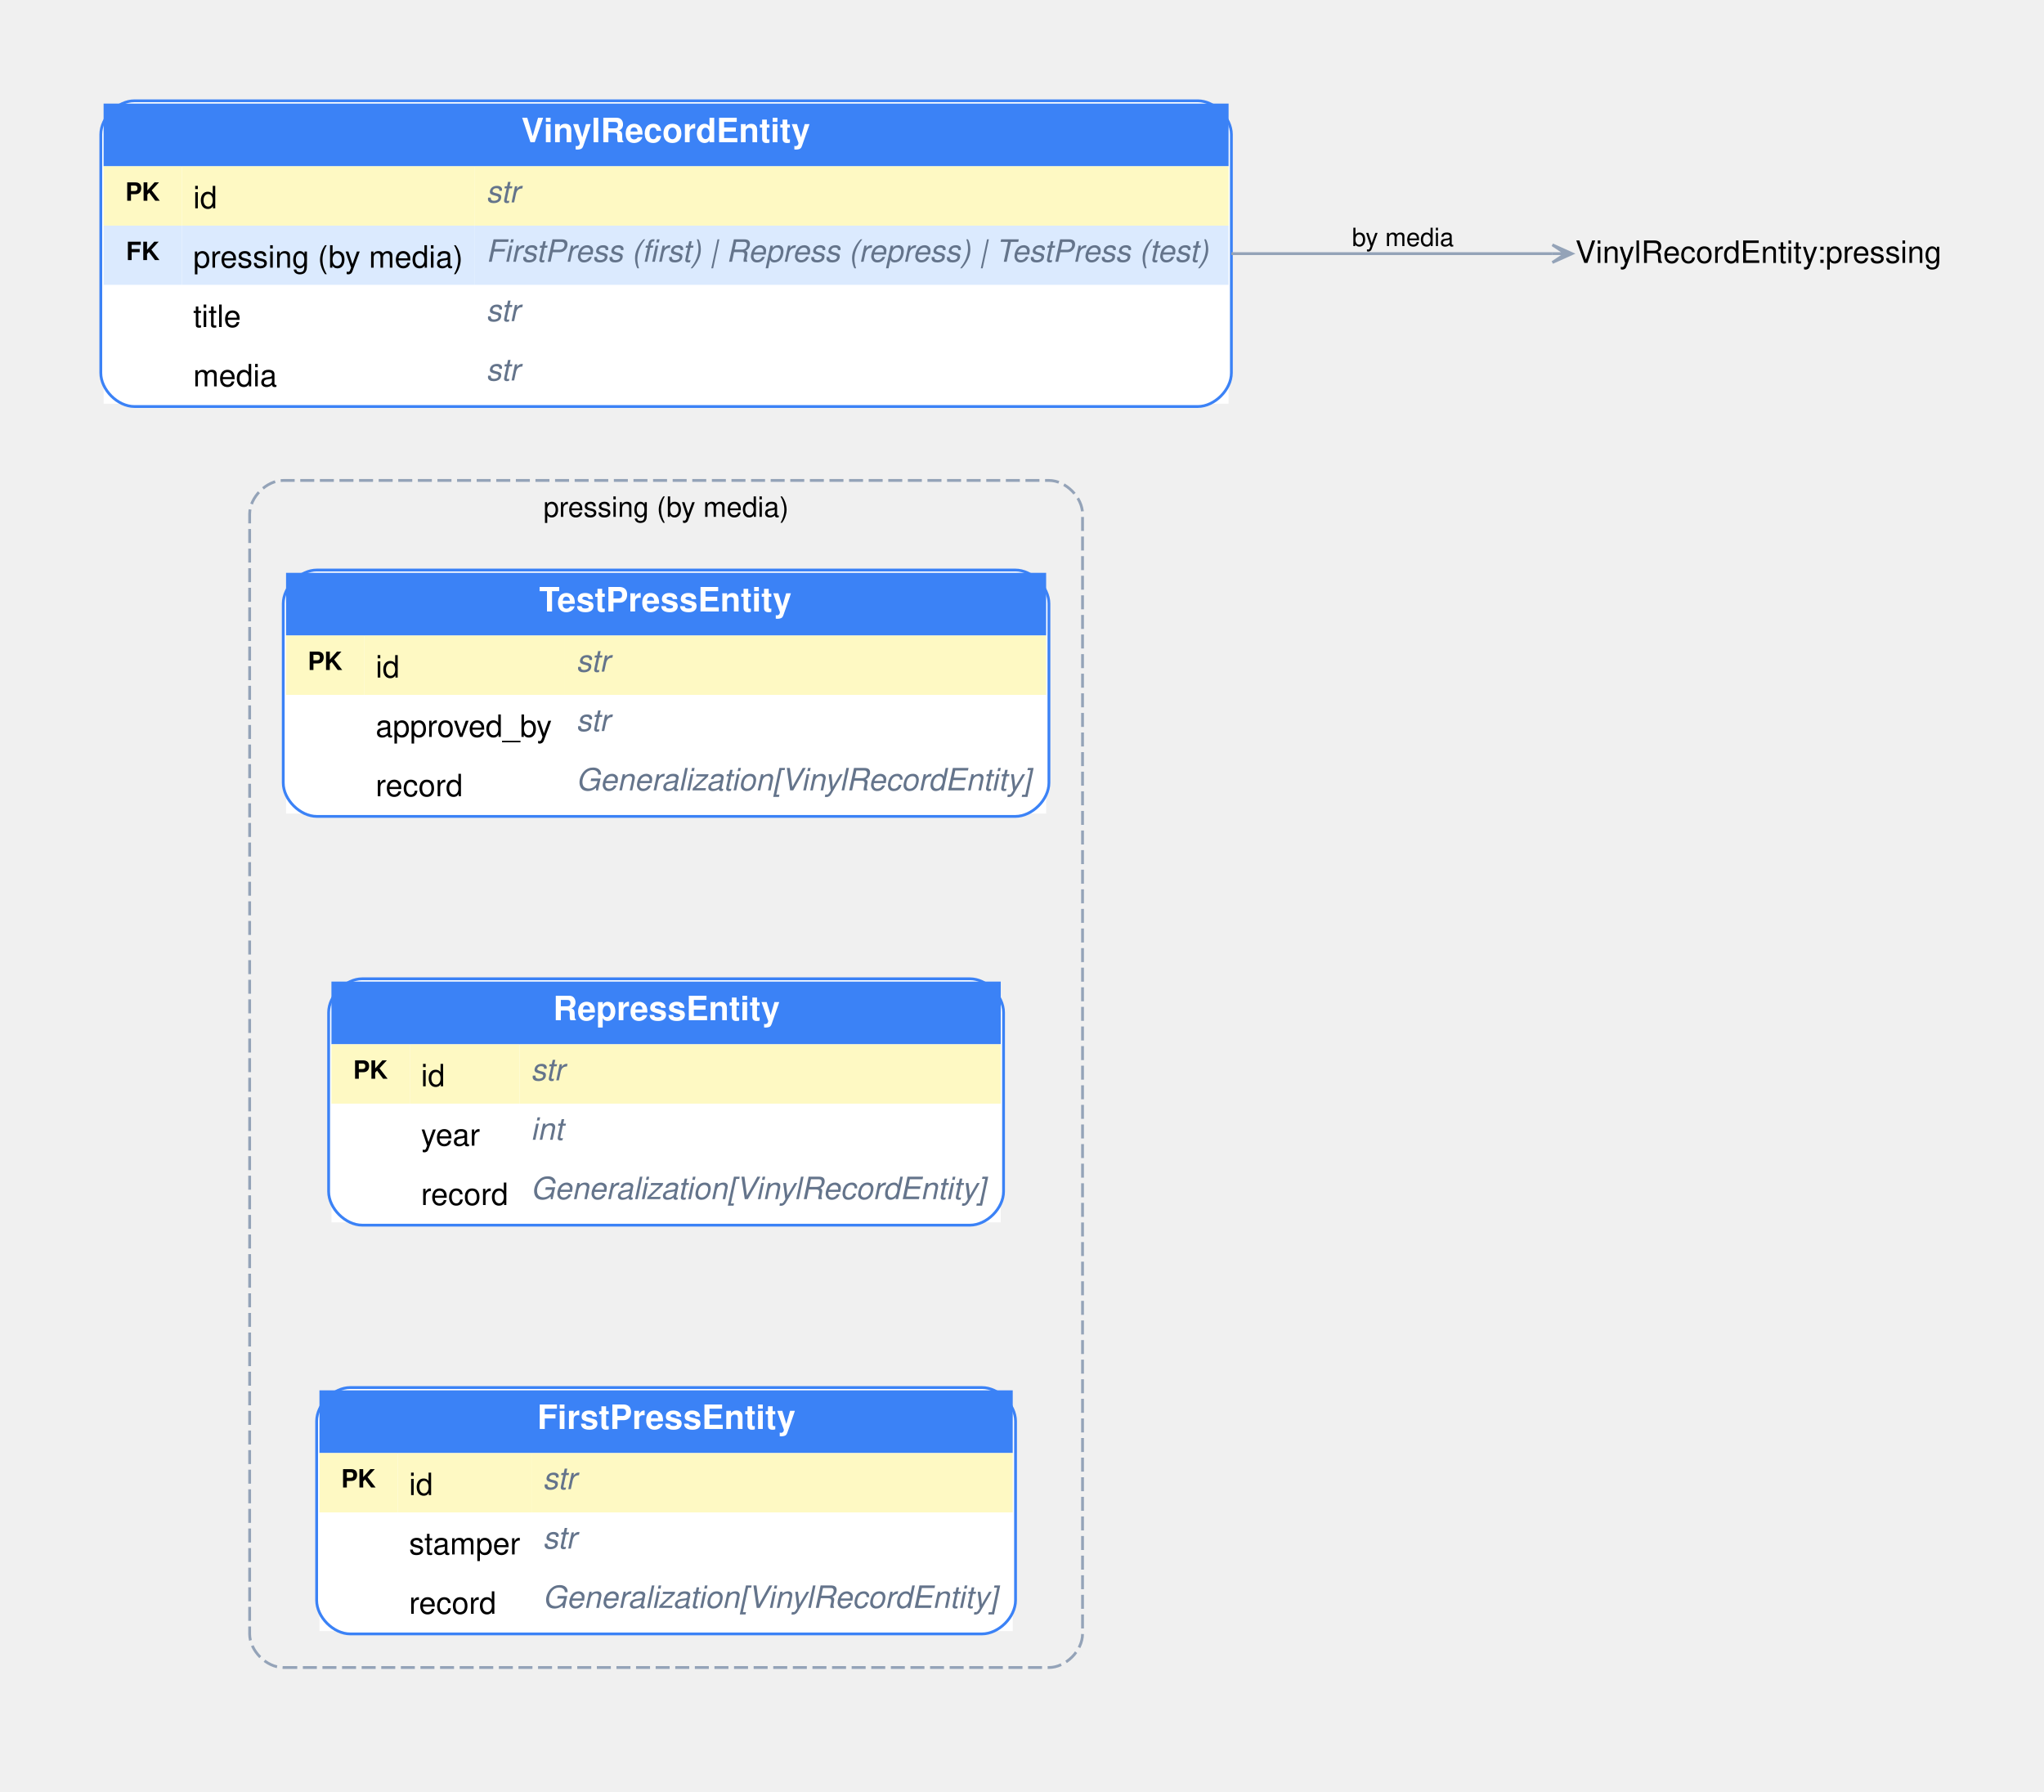
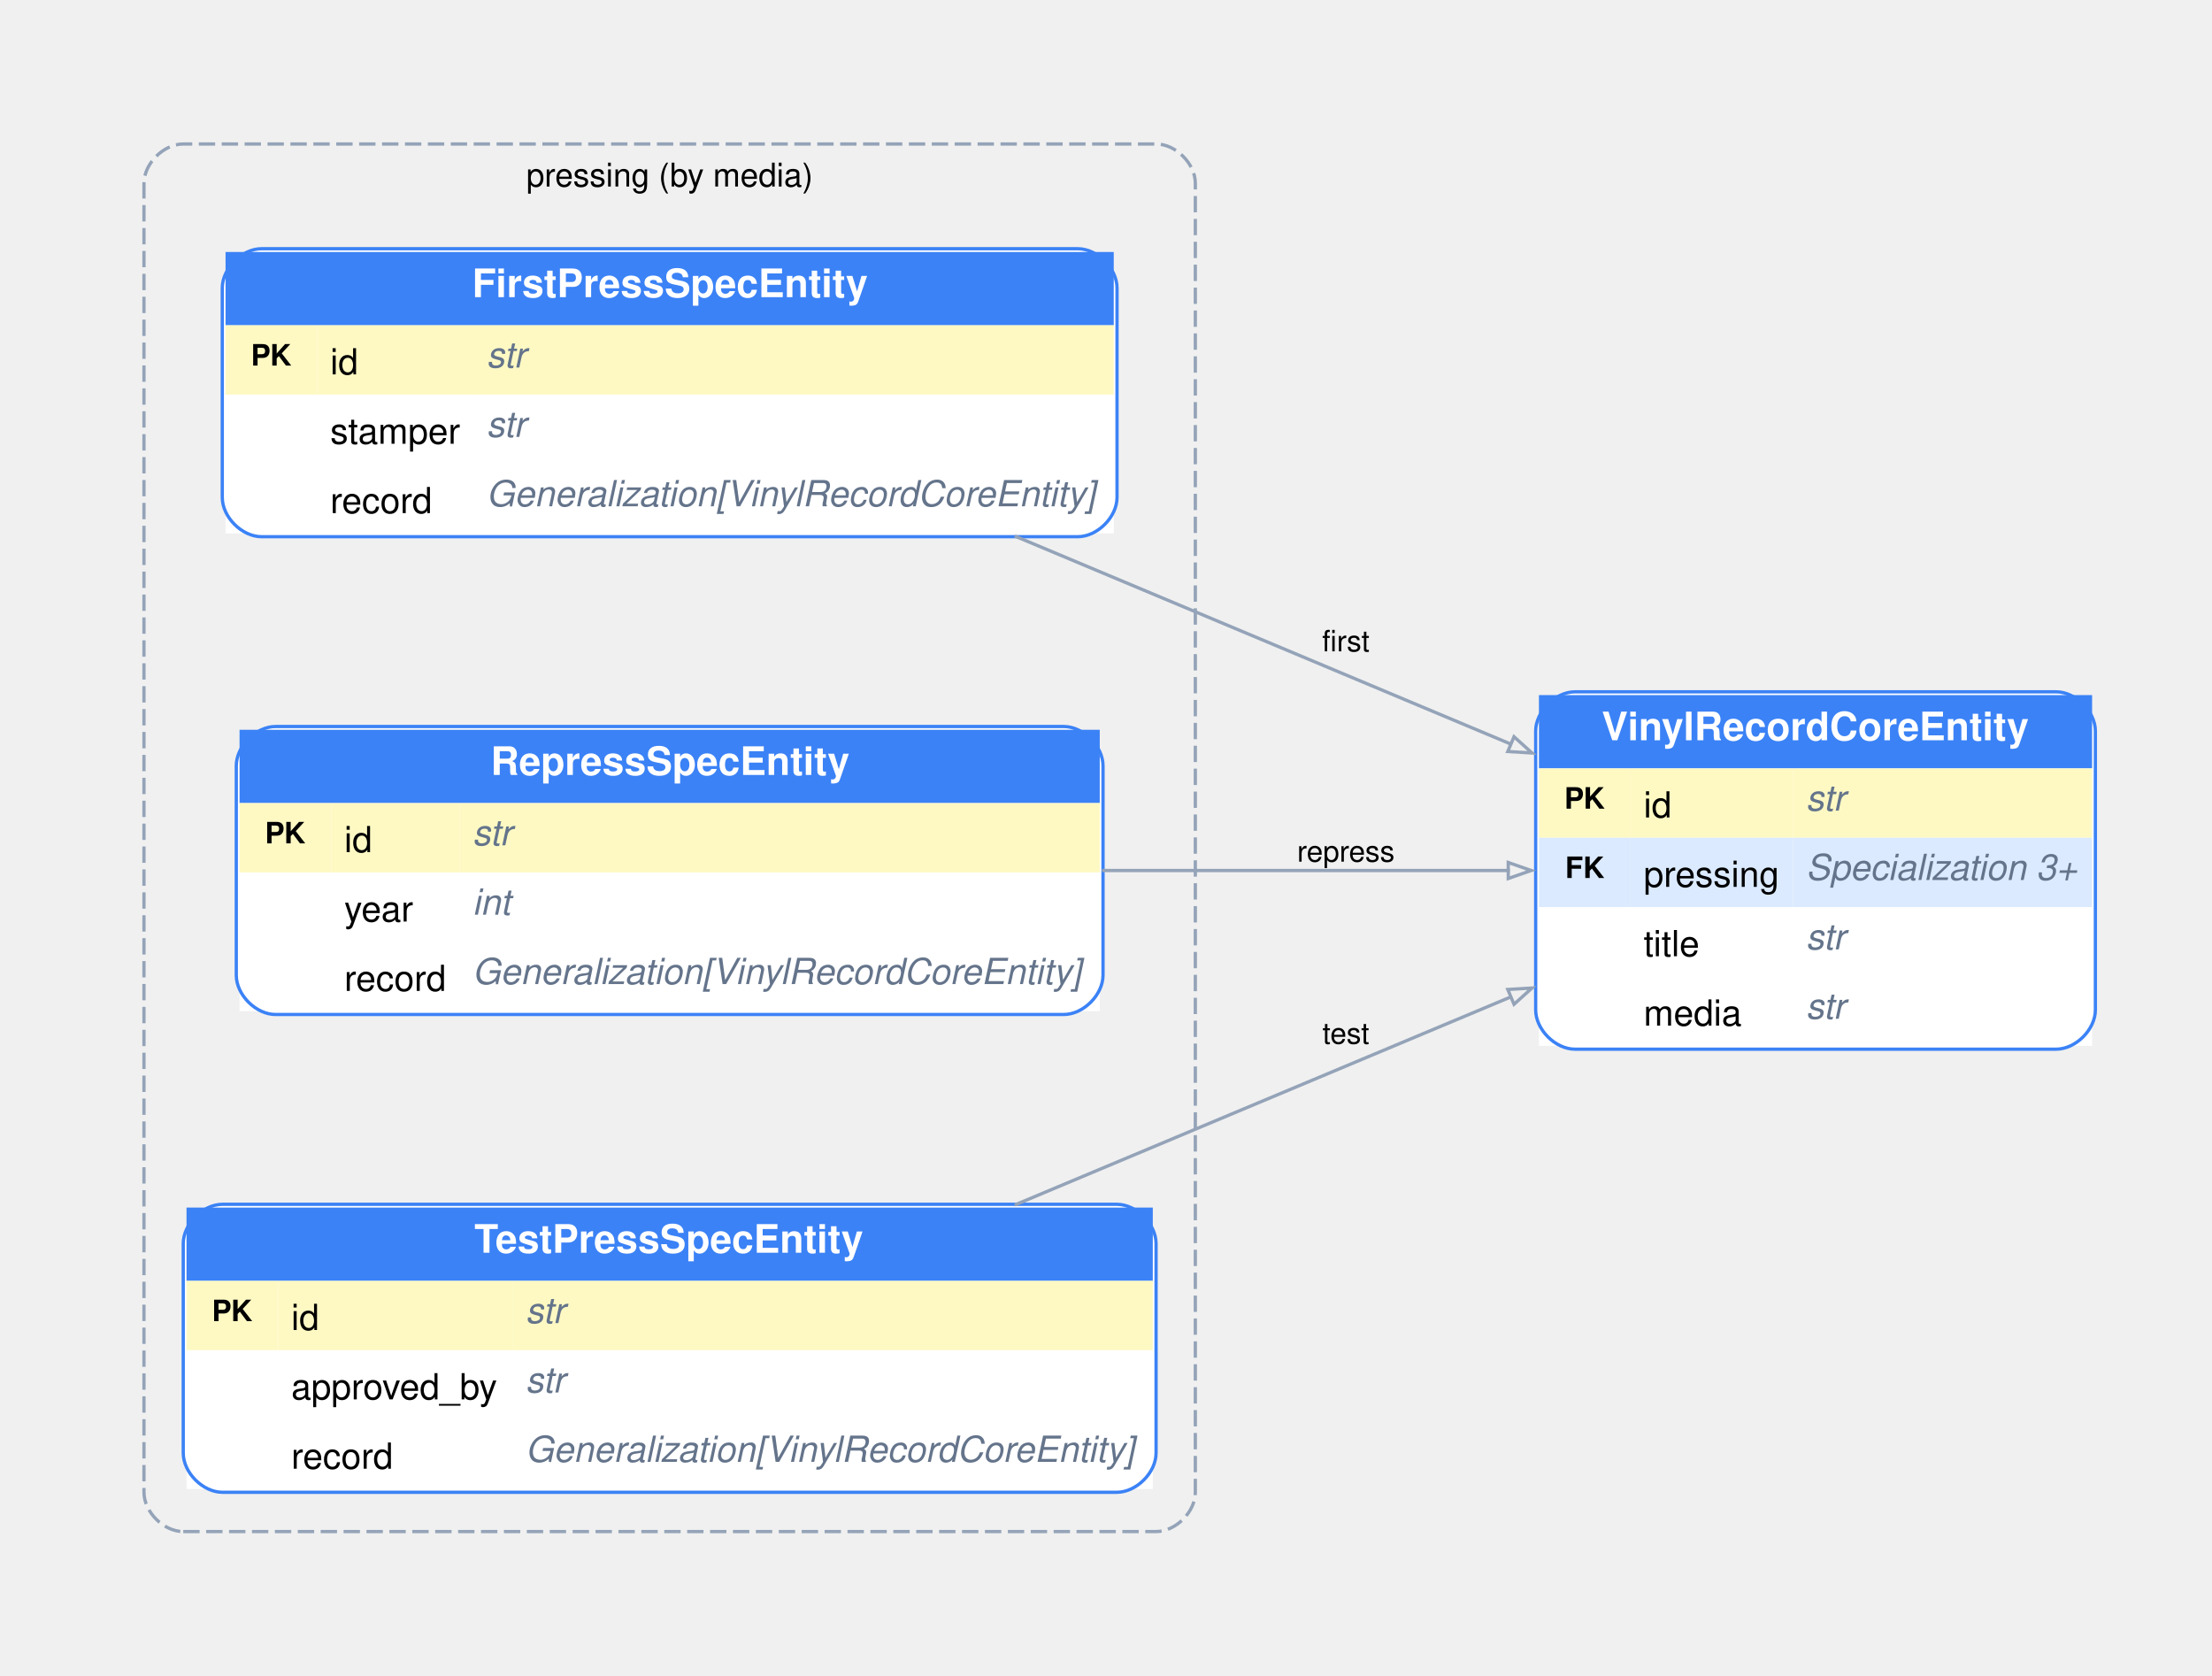
- <svg xmlns="http://www.w3.org/2000/svg" width="730pt" height="640pt" viewBox="0.00 0.00 730.00 640.00">
-   <g id="graph0" class="graph" transform="scale(1 1) rotate(0) translate(36 603.6)">
+ <svg xmlns="http://www.w3.org/2000/svg" xmlns:xlink="http://www.w3.org/1999/xlink" width="676pt" height="512pt" viewBox="0.00 0.00 676.00 512.00">
+   <g id="graph0" class="graph" transform="scale(1 1) rotate(0) translate(36 476)">
    <g id="clust1" class="cluster">
-       <path fill="none" stroke="#94a3b8" stroke-dasharray="5,2" d="M65.16,-8C65.16,-8 338.62,-8 338.62,-8 344.62,-8 350.62,-14 350.62,-20 350.62,-20 350.62,-420 350.62,-420 350.62,-426 344.62,-432 338.62,-432 338.62,-432 65.16,-432 65.16,-432 59.16,-432 53.16,-426 53.16,-420 53.16,-420 53.16,-20 53.16,-20 53.16,-14 59.16,-8 65.16,-8" />
-       <text xml:space="preserve" text-anchor="middle" x="201.89" y="-419" font-family="Helvetica,sans-Serif" font-size="10.00">pressing (by media)</text>
+       <path fill="none" stroke="#94a3b8" stroke-dasharray="5,2" d="M20,-8C20,-8 317.3,-8 317.3,-8 323.3,-8 329.3,-14 329.3,-20 329.3,-20 329.3,-420 329.3,-420 329.3,-426 323.3,-432 317.3,-432 317.3,-432 20,-432 20,-432 14,-432 8,-426 8,-420 8,-420 8,-20 8,-20 8,-14 14,-8 20,-8" />
+       <text xml:space="preserve" text-anchor="middle" x="168.65" y="-419" font-family="Helvetica,sans-Serif" font-size="10.00">pressing (by media)</text>
    </g>
    <g id="node1" class="node">
-       <path fill="white" stroke="none" d="M89.09,-20C89.09,-20 314.69,-20 314.69,-20 320.69,-20 326.69,-26 326.69,-32 326.69,-32 326.69,-96 326.69,-96 326.69,-102 320.69,-108 314.69,-108 314.69,-108 89.09,-108 89.09,-108 83.09,-108 77.09,-102 77.09,-96 77.09,-96 77.09,-32 77.09,-32 77.09,-26 83.09,-20 89.09,-20" />
-       <polygon fill="#3b82f6" stroke="none" points="78.09,-84.6 78.09,-107 325.69,-107 325.69,-84.6 78.09,-84.6" />
-       <text xml:space="preserve" text-anchor="start" x="155.87" y="-93.2" font-family="Helvetica,sans-Serif" font-weight="bold" font-size="12.00" fill="white">FirstPressEntity</text>
-       <polygon fill="#fef9c3" stroke="none" points="78.09,-63.4 78.09,-84.6 106.09,-84.6 106.09,-63.4 78.09,-63.4" />
-       <text xml:space="preserve" text-anchor="start" x="85.84" y="-72.3" font-family="Helvetica,sans-Serif" font-weight="bold" font-size="9.00">PK</text>
-       <polygon fill="#fef9c3" stroke="none" points="106.09,-63.4 106.09,-84.6 153.83,-84.6 153.83,-63.4 106.09,-63.4" />
-       <text xml:space="preserve" text-anchor="start" x="110.09" y="-69.6" font-family="Helvetica,sans-Serif" font-size="11.00">id</text>
-       <polygon fill="#fef9c3" stroke="none" points="153.83,-63.4 153.83,-84.6 325.69,-84.6 325.69,-63.4 153.83,-63.4" />
-       <text xml:space="preserve" text-anchor="start" x="157.83" y="-71.7" font-family="Helvetica,sans-Serif" font-style="italic" font-size="11.00" fill="#64748b">str</text>
-       <polygon fill="#ffffff" stroke="none" points="78.09,-42.2 78.09,-63.4 106.09,-63.4 106.09,-42.2 78.09,-42.2" />
-       <polygon fill="#ffffff" stroke="none" points="106.09,-42.2 106.09,-63.4 153.83,-63.4 153.83,-42.2 106.09,-42.2" />
-       <text xml:space="preserve" text-anchor="start" x="110.09" y="-48.4" font-family="Helvetica,sans-Serif" font-size="11.00">stamper</text>
-       <polygon fill="#ffffff" stroke="none" points="153.83,-42.2 153.83,-63.4 325.69,-63.4 325.69,-42.2 153.83,-42.2" />
-       <text xml:space="preserve" text-anchor="start" x="157.83" y="-50.5" font-family="Helvetica,sans-Serif" font-style="italic" font-size="11.00" fill="#64748b">str</text>
-       <polygon fill="#ffffff" stroke="none" points="78.09,-21 78.09,-42.2 106.09,-42.2 106.09,-21 78.09,-21" />
-       <polygon fill="#ffffff" stroke="none" points="106.09,-21 106.09,-42.2 153.83,-42.2 153.83,-21 106.09,-21" />
-       <text xml:space="preserve" text-anchor="start" x="110.09" y="-27.2" font-family="Helvetica,sans-Serif" font-size="11.00">record</text>
-       <polygon fill="#ffffff" stroke="none" points="153.83,-21 153.83,-42.2 325.69,-42.2 325.69,-21 153.83,-21" />
-       <text xml:space="preserve" text-anchor="start" x="157.83" y="-29.3" font-family="Helvetica,sans-Serif" font-style="italic" font-size="11.00" fill="#64748b">Generalization[VinylRecordEntity]</text>
-       <path fill="none" stroke="#3b82f6" d="M89.09,-20C89.09,-20 314.69,-20 314.69,-20 320.69,-20 326.69,-26 326.69,-32 326.69,-32 326.69,-96 326.69,-96 326.69,-102 320.69,-108 314.69,-108 314.69,-108 89.09,-108 89.09,-108 83.09,-108 77.09,-102 77.09,-96 77.09,-96 77.09,-32 77.09,-32 77.09,-26 83.09,-20 89.09,-20" />
+       <path fill="white" stroke="none" d="M43.93,-312C43.93,-312 293.37,-312 293.37,-312 299.37,-312 305.37,-318 305.37,-324 305.37,-324 305.37,-388 305.37,-388 305.37,-394 299.37,-400 293.37,-400 293.37,-400 43.93,-400 43.93,-400 37.93,-400 31.93,-394 31.93,-388 31.93,-388 31.93,-324 31.93,-324 31.93,-318 37.93,-312 43.93,-312" />
+       <polygon fill="#3b82f6" stroke="none" points="32.93,-376.6 32.93,-399 304.37,-399 304.37,-376.6 32.93,-376.6" />
+       <text xml:space="preserve" text-anchor="start" x="108.29" y="-385.2" font-family="Helvetica,sans-Serif" font-weight="bold" font-size="12.00" fill="white">FirstPressSpecEntity</text>
+       <polygon fill="#fef9c3" stroke="none" points="32.93,-355.4 32.93,-376.6 60.93,-376.6 60.93,-355.4 32.93,-355.4" />
+       <text xml:space="preserve" text-anchor="start" x="40.68" y="-364.3" font-family="Helvetica,sans-Serif" font-weight="bold" font-size="9.00">PK</text>
+       <polygon fill="#fef9c3" stroke="none" points="60.93,-355.4 60.93,-376.6 108.67,-376.6 108.67,-355.4 60.93,-355.4" />
+       <text xml:space="preserve" text-anchor="start" x="64.93" y="-361.6" font-family="Helvetica,sans-Serif" font-size="11.00">id</text>
+       <polygon fill="#fef9c3" stroke="none" points="108.67,-355.4 108.67,-376.6 304.37,-376.6 304.37,-355.4 108.67,-355.4" />
+       <text xml:space="preserve" text-anchor="start" x="112.67" y="-363.7" font-family="Helvetica,sans-Serif" font-style="italic" font-size="11.00" fill="#64748b">str</text>
+       <polygon fill="#ffffff" stroke="none" points="32.93,-334.2 32.93,-355.4 60.93,-355.4 60.93,-334.2 32.93,-334.2" />
+       <polygon fill="#ffffff" stroke="none" points="60.93,-334.2 60.93,-355.4 108.67,-355.4 108.67,-334.2 60.93,-334.2" />
+       <text xml:space="preserve" text-anchor="start" x="64.93" y="-340.4" font-family="Helvetica,sans-Serif" font-size="11.00">stamper</text>
+       <polygon fill="#ffffff" stroke="none" points="108.67,-334.2 108.67,-355.4 304.37,-355.4 304.37,-334.2 108.67,-334.2" />
+       <text xml:space="preserve" text-anchor="start" x="112.67" y="-342.5" font-family="Helvetica,sans-Serif" font-style="italic" font-size="11.00" fill="#64748b">str</text>
+       <polygon fill="#ffffff" stroke="none" points="32.93,-313 32.93,-334.2 60.93,-334.2 60.93,-313 32.93,-313" />
+       <polygon fill="#ffffff" stroke="none" points="60.93,-313 60.93,-334.2 108.67,-334.2 108.67,-313 60.93,-313" />
+       <text xml:space="preserve" text-anchor="start" x="64.93" y="-319.2" font-family="Helvetica,sans-Serif" font-size="11.00">record</text>
+       <polygon fill="#ffffff" stroke="none" points="108.67,-313 108.67,-334.2 304.37,-334.2 304.37,-313 108.67,-313" />
+       <text xml:space="preserve" text-anchor="start" x="112.67" y="-321.3" font-family="Helvetica,sans-Serif" font-style="italic" font-size="11.00" fill="#64748b">Generalization[VinylRecordCoreEntity]</text>
+       <path fill="none" stroke="#3b82f6" d="M43.93,-312C43.93,-312 293.37,-312 293.37,-312 299.37,-312 305.37,-318 305.37,-324 305.37,-324 305.37,-388 305.37,-388 305.37,-394 299.37,-400 293.37,-400 293.37,-400 43.93,-400 43.93,-400 37.93,-400 31.93,-394 31.93,-388 31.93,-388 31.93,-324 31.93,-324 31.93,-318 37.93,-312 43.93,-312" />
+     </g>
+     <g id="node4" class="node">
+       <path fill="white" stroke="none" d="M445.31,-155.4C445.31,-155.4 592.36,-155.4 592.36,-155.4 598.36,-155.4 604.36,-161.4 604.36,-167.4 604.36,-167.4 604.36,-252.6 604.36,-252.6 604.36,-258.6 598.36,-264.6 592.36,-264.6 592.36,-264.6 445.31,-264.6 445.31,-264.6 439.31,-264.6 433.31,-258.6 433.31,-252.6 433.31,-252.6 433.31,-167.4 433.31,-167.4 433.31,-161.4 439.31,-155.4 445.31,-155.4" />
+       <polygon fill="#3b82f6" stroke="none" points="434.31,-241.2 434.31,-263.6 603.36,-263.6 603.36,-241.2 434.31,-241.2" />
+       <text xml:space="preserve" text-anchor="start" x="453.49" y="-249.8" font-family="Helvetica,sans-Serif" font-weight="bold" font-size="12.00" fill="white">VinylRecordCoreEntity</text>
+       <polygon fill="#fef9c3" stroke="none" points="434.31,-220 434.31,-241.2 462.31,-241.2 462.31,-220 434.31,-220" />
+       <text xml:space="preserve" text-anchor="start" x="442.06" y="-228.9" font-family="Helvetica,sans-Serif" font-weight="bold" font-size="9.00">PK</text>
+       <polygon fill="#fef9c3" stroke="none" points="462.31,-220 462.31,-241.2 511.89,-241.2 511.89,-220 462.31,-220" />
+       <text xml:space="preserve" text-anchor="start" x="466.31" y="-226.2" font-family="Helvetica,sans-Serif" font-size="11.00">id</text>
+       <polygon fill="#fef9c3" stroke="none" points="511.89,-220 511.89,-241.2 603.36,-241.2 603.36,-220 511.89,-220" />
+       <text xml:space="preserve" text-anchor="start" x="515.89" y="-228.3" font-family="Helvetica,sans-Serif" font-style="italic" font-size="11.00" fill="#64748b">str</text>
+       <polygon fill="#dbeafe" stroke="none" points="434.31,-198.8 434.31,-220 462.31,-220 462.31,-198.8 434.31,-198.8" />
+       <text xml:space="preserve" text-anchor="start" x="442.31" y="-207.7" font-family="Helvetica,sans-Serif" font-weight="bold" font-size="9.00">FK</text>
+       <polygon fill="#dbeafe" stroke="none" points="462.31,-198.8 462.31,-220 511.89,-220 511.89,-198.8 462.31,-198.8" />
+       <text xml:space="preserve" text-anchor="start" x="466.31" y="-205" font-family="Helvetica,sans-Serif" font-size="11.00">pressing</text>
+       <g id="a_node4_0">
+         <a xlink:title="first → FirstPressSpecEntity&#10;repress → RepressSpecEntity&#10;test → TestPressSpecEntity">
+           <polygon fill="#dbeafe" stroke="none" points="511.89,-198.8 511.89,-220 603.36,-220 603.36,-198.8 511.89,-198.8" />
+           <text xml:space="preserve" text-anchor="start" x="515.89" y="-207.1" font-family="Helvetica,sans-Serif" font-style="italic" font-size="11.00" fill="#64748b">Specialization 3+</text>
+         </a>
+       </g>
+       <polygon fill="#ffffff" stroke="none" points="434.31,-177.6 434.31,-198.8 462.31,-198.8 462.31,-177.6 434.31,-177.6" />
+       <polygon fill="#ffffff" stroke="none" points="462.31,-177.6 462.31,-198.8 511.89,-198.8 511.89,-177.6 462.31,-177.6" />
+       <text xml:space="preserve" text-anchor="start" x="466.31" y="-183.8" font-family="Helvetica,sans-Serif" font-size="11.00">title</text>
+       <polygon fill="#ffffff" stroke="none" points="511.89,-177.6 511.89,-198.8 603.36,-198.8 603.36,-177.6 511.89,-177.6" />
+       <text xml:space="preserve" text-anchor="start" x="515.89" y="-185.9" font-family="Helvetica,sans-Serif" font-style="italic" font-size="11.00" fill="#64748b">str</text>
+       <polygon fill="#ffffff" stroke="none" points="434.31,-156.4 434.31,-177.6 462.31,-177.6 462.31,-156.4 434.31,-156.4" />
+       <polygon fill="#ffffff" stroke="none" points="462.31,-156.4 462.31,-177.6 511.89,-177.6 511.89,-156.4 462.31,-156.4" />
+       <text xml:space="preserve" text-anchor="start" x="466.31" y="-162.6" font-family="Helvetica,sans-Serif" font-size="11.00">media</text>
+       <polygon fill="#ffffff" stroke="none" points="511.89,-156.4 511.89,-177.6 603.36,-177.6 603.36,-156.4 511.89,-156.4" />
+       <text xml:space="preserve" text-anchor="start" x="515.89" y="-164.7" font-family="Helvetica,sans-Serif" font-style="italic" font-size="11.00" fill="#64748b">str</text>
+       <path fill="none" stroke="#3b82f6" d="M445.31,-155.4C445.31,-155.4 592.36,-155.4 592.36,-155.4 598.36,-155.4 604.36,-161.4 604.36,-167.4 604.36,-167.4 604.36,-252.6 604.36,-252.6 604.36,-258.6 598.36,-264.6 592.36,-264.6 592.36,-264.6 445.31,-264.6 445.31,-264.6 439.31,-264.6 433.31,-258.6 433.31,-252.6 433.31,-252.6 433.31,-167.4 433.31,-167.4 433.31,-161.4 439.31,-155.4 445.31,-155.4" />
+     </g>
+     <g id="edge1" class="edge">
+       <path fill="none" stroke="#94a3b8" d="M274.12,-312.2C322.41,-291.95 379.26,-268.11 425.9,-248.55" />
+       <polygon fill="none" stroke="#94a3b8" points="426.69,-250.88 432.2,-245.91 424.79,-246.36 426.69,-250.88" />
+       <text xml:space="preserve" text-anchor="middle" x="375.31" y="-276.96" font-family="Helvetica,sans-Serif" font-size="9.00">first</text>
    </g>
    <g id="node2" class="node">
-       <path fill="white" stroke="none" d="M93.37,-166C93.37,-166 310.41,-166 310.41,-166 316.41,-166 322.41,-172 322.41,-178 322.41,-178 322.41,-242 322.41,-242 322.41,-248 316.41,-254 310.41,-254 310.41,-254 93.37,-254 93.37,-254 87.37,-254 81.37,-248 81.37,-242 81.37,-242 81.37,-178 81.37,-178 81.37,-172 87.37,-166 93.37,-166" />
-       <polygon fill="#3b82f6" stroke="none" points="82.37,-230.6 82.37,-253 321.41,-253 321.41,-230.6 82.37,-230.6" />
-       <text xml:space="preserve" text-anchor="start" x="161.54" y="-239.2" font-family="Helvetica,sans-Serif" font-weight="bold" font-size="12.00" fill="white">RepressEntity</text>
-       <polygon fill="#fef9c3" stroke="none" points="82.37,-209.4 82.37,-230.6 110.37,-230.6 110.37,-209.4 82.37,-209.4" />
-       <text xml:space="preserve" text-anchor="start" x="90.12" y="-218.3" font-family="Helvetica,sans-Serif" font-weight="bold" font-size="9.00">PK</text>
-       <polygon fill="#fef9c3" stroke="none" points="110.37,-209.4 110.37,-230.6 149.55,-230.6 149.55,-209.4 110.37,-209.4" />
-       <text xml:space="preserve" text-anchor="start" x="114.37" y="-215.6" font-family="Helvetica,sans-Serif" font-size="11.00">id</text>
-       <polygon fill="#fef9c3" stroke="none" points="149.55,-209.4 149.55,-230.6 321.41,-230.6 321.41,-209.4 149.55,-209.4" />
-       <text xml:space="preserve" text-anchor="start" x="153.55" y="-217.7" font-family="Helvetica,sans-Serif" font-style="italic" font-size="11.00" fill="#64748b">str</text>
-       <polygon fill="#ffffff" stroke="none" points="82.37,-188.2 82.37,-209.4 110.37,-209.4 110.37,-188.2 82.37,-188.2" />
-       <polygon fill="#ffffff" stroke="none" points="110.37,-188.2 110.37,-209.4 149.55,-209.4 149.55,-188.2 110.37,-188.2" />
-       <text xml:space="preserve" text-anchor="start" x="114.37" y="-194.4" font-family="Helvetica,sans-Serif" font-size="11.00">year</text>
-       <polygon fill="#ffffff" stroke="none" points="149.55,-188.2 149.55,-209.4 321.41,-209.4 321.41,-188.2 149.55,-188.2" />
-       <text xml:space="preserve" text-anchor="start" x="153.55" y="-196.5" font-family="Helvetica,sans-Serif" font-style="italic" font-size="11.00" fill="#64748b">int</text>
-       <polygon fill="#ffffff" stroke="none" points="82.37,-167 82.37,-188.2 110.37,-188.2 110.37,-167 82.37,-167" />
-       <polygon fill="#ffffff" stroke="none" points="110.37,-167 110.37,-188.2 149.55,-188.2 149.55,-167 110.37,-167" />
-       <text xml:space="preserve" text-anchor="start" x="114.37" y="-173.2" font-family="Helvetica,sans-Serif" font-size="11.00">record</text>
-       <polygon fill="#ffffff" stroke="none" points="149.55,-167 149.55,-188.2 321.41,-188.2 321.41,-167 149.55,-167" />
-       <text xml:space="preserve" text-anchor="start" x="153.55" y="-175.3" font-family="Helvetica,sans-Serif" font-style="italic" font-size="11.00" fill="#64748b">Generalization[VinylRecordEntity]</text>
-       <path fill="none" stroke="#3b82f6" d="M93.37,-166C93.37,-166 310.41,-166 310.41,-166 316.41,-166 322.41,-172 322.41,-178 322.41,-178 322.41,-242 322.41,-242 322.41,-248 316.41,-254 310.41,-254 310.41,-254 93.37,-254 93.37,-254 87.37,-254 81.37,-248 81.37,-242 81.37,-242 81.37,-178 81.37,-178 81.37,-172 87.37,-166 93.37,-166" />
+       <path fill="white" stroke="none" d="M48.21,-166C48.21,-166 289.09,-166 289.09,-166 295.09,-166 301.09,-172 301.09,-178 301.09,-178 301.09,-242 301.09,-242 301.09,-248 295.09,-254 289.09,-254 289.09,-254 48.21,-254 48.21,-254 42.21,-254 36.21,-248 36.21,-242 36.21,-242 36.21,-178 36.21,-178 36.21,-172 42.21,-166 48.21,-166" />
+       <polygon fill="#3b82f6" stroke="none" points="37.21,-230.6 37.21,-253 300.09,-253 300.09,-230.6 37.21,-230.6" />
+       <text xml:space="preserve" text-anchor="start" x="113.96" y="-239.2" font-family="Helvetica,sans-Serif" font-weight="bold" font-size="12.00" fill="white">RepressSpecEntity</text>
+       <polygon fill="#fef9c3" stroke="none" points="37.21,-209.4 37.21,-230.6 65.21,-230.6 65.21,-209.4 37.21,-209.4" />
+       <text xml:space="preserve" text-anchor="start" x="44.96" y="-218.3" font-family="Helvetica,sans-Serif" font-weight="bold" font-size="9.00">PK</text>
+       <polygon fill="#fef9c3" stroke="none" points="65.21,-209.4 65.21,-230.6 104.39,-230.6 104.39,-209.4 65.21,-209.4" />
+       <text xml:space="preserve" text-anchor="start" x="69.21" y="-215.6" font-family="Helvetica,sans-Serif" font-size="11.00">id</text>
+       <polygon fill="#fef9c3" stroke="none" points="104.39,-209.4 104.39,-230.6 300.09,-230.6 300.09,-209.4 104.39,-209.4" />
+       <text xml:space="preserve" text-anchor="start" x="108.39" y="-217.7" font-family="Helvetica,sans-Serif" font-style="italic" font-size="11.00" fill="#64748b">str</text>
+       <polygon fill="#ffffff" stroke="none" points="37.21,-188.2 37.21,-209.4 65.21,-209.4 65.21,-188.2 37.21,-188.2" />
+       <polygon fill="#ffffff" stroke="none" points="65.21,-188.2 65.21,-209.4 104.39,-209.4 104.39,-188.2 65.21,-188.2" />
+       <text xml:space="preserve" text-anchor="start" x="69.21" y="-194.4" font-family="Helvetica,sans-Serif" font-size="11.00">year</text>
+       <polygon fill="#ffffff" stroke="none" points="104.39,-188.2 104.39,-209.4 300.09,-209.4 300.09,-188.2 104.39,-188.2" />
+       <text xml:space="preserve" text-anchor="start" x="108.39" y="-196.5" font-family="Helvetica,sans-Serif" font-style="italic" font-size="11.00" fill="#64748b">int</text>
+       <polygon fill="#ffffff" stroke="none" points="37.21,-167 37.21,-188.2 65.21,-188.2 65.21,-167 37.21,-167" />
+       <polygon fill="#ffffff" stroke="none" points="65.21,-167 65.21,-188.2 104.39,-188.2 104.39,-167 65.21,-167" />
+       <text xml:space="preserve" text-anchor="start" x="69.21" y="-173.2" font-family="Helvetica,sans-Serif" font-size="11.00">record</text>
+       <polygon fill="#ffffff" stroke="none" points="104.39,-167 104.39,-188.2 300.09,-188.2 300.09,-167 104.39,-167" />
+       <text xml:space="preserve" text-anchor="start" x="108.39" y="-175.3" font-family="Helvetica,sans-Serif" font-style="italic" font-size="11.00" fill="#64748b">Generalization[VinylRecordCoreEntity]</text>
+       <path fill="none" stroke="#3b82f6" d="M48.21,-166C48.21,-166 289.09,-166 289.09,-166 295.09,-166 301.09,-172 301.09,-178 301.09,-178 301.09,-242 301.09,-242 301.09,-248 295.09,-254 289.09,-254 289.09,-254 48.21,-254 48.21,-254 42.21,-254 36.21,-248 36.21,-242 36.21,-242 36.21,-178 36.21,-178 36.21,-172 42.21,-166 48.21,-166" />
+     </g>
+     <g id="edge2" class="edge">
+       <path fill="none" stroke="#94a3b8" d="M300.79,-210C342.27,-210 387.23,-210 425.41,-210" />
+       <polygon fill="none" stroke="#94a3b8" points="424.93,-212.45 431.93,-210 424.93,-207.55 424.93,-212.45" />
+       <text xml:space="preserve" text-anchor="middle" x="375.31" y="-212.7" font-family="Helvetica,sans-Serif" font-size="9.00">repress</text>
    </g>
    <g id="node3" class="node">
-       <path fill="white" stroke="none" d="M77.16,-312C77.16,-312 326.62,-312 326.62,-312 332.62,-312 338.62,-318 338.62,-324 338.62,-324 338.62,-388 338.62,-388 338.62,-394 332.62,-400 326.62,-400 326.62,-400 77.16,-400 77.16,-400 71.16,-400 65.16,-394 65.16,-388 65.16,-388 65.16,-324 65.16,-324 65.16,-318 71.16,-312 77.16,-312" />
-       <polygon fill="#3b82f6" stroke="none" points="66.16,-376.6 66.16,-399 337.62,-399 337.62,-376.6 66.16,-376.6" />
-       <text xml:space="preserve" text-anchor="start" x="156.54" y="-385.2" font-family="Helvetica,sans-Serif" font-weight="bold" font-size="12.00" fill="white">TestPressEntity</text>
-       <polygon fill="#fef9c3" stroke="none" points="66.16,-355.4 66.16,-376.6 94.16,-376.6 94.16,-355.4 66.16,-355.4" />
-       <text xml:space="preserve" text-anchor="start" x="73.91" y="-364.3" font-family="Helvetica,sans-Serif" font-weight="bold" font-size="9.00">PK</text>
-       <polygon fill="#fef9c3" stroke="none" points="94.16,-355.4 94.16,-376.6 165.76,-376.6 165.76,-355.4 94.16,-355.4" />
-       <text xml:space="preserve" text-anchor="start" x="98.16" y="-361.6" font-family="Helvetica,sans-Serif" font-size="11.00">id</text>
-       <polygon fill="#fef9c3" stroke="none" points="165.76,-355.4 165.76,-376.6 337.62,-376.6 337.62,-355.4 165.76,-355.4" />
-       <text xml:space="preserve" text-anchor="start" x="169.76" y="-363.7" font-family="Helvetica,sans-Serif" font-style="italic" font-size="11.00" fill="#64748b">str</text>
-       <polygon fill="#ffffff" stroke="none" points="66.16,-334.2 66.16,-355.4 94.16,-355.4 94.16,-334.2 66.16,-334.2" />
-       <polygon fill="#ffffff" stroke="none" points="94.16,-334.2 94.16,-355.4 165.76,-355.4 165.76,-334.2 94.16,-334.2" />
-       <text xml:space="preserve" text-anchor="start" x="98.16" y="-340.4" font-family="Helvetica,sans-Serif" font-size="11.00">approved_by</text>
-       <polygon fill="#ffffff" stroke="none" points="165.76,-334.2 165.76,-355.4 337.62,-355.4 337.62,-334.2 165.76,-334.2" />
-       <text xml:space="preserve" text-anchor="start" x="169.76" y="-342.5" font-family="Helvetica,sans-Serif" font-style="italic" font-size="11.00" fill="#64748b">str</text>
-       <polygon fill="#ffffff" stroke="none" points="66.16,-313 66.16,-334.2 94.16,-334.2 94.16,-313 66.16,-313" />
-       <polygon fill="#ffffff" stroke="none" points="94.16,-313 94.16,-334.2 165.76,-334.2 165.76,-313 94.16,-313" />
-       <text xml:space="preserve" text-anchor="start" x="98.16" y="-319.2" font-family="Helvetica,sans-Serif" font-size="11.00">record</text>
-       <polygon fill="#ffffff" stroke="none" points="165.76,-313 165.76,-334.2 337.62,-334.2 337.62,-313 165.76,-313" />
-       <text xml:space="preserve" text-anchor="start" x="169.76" y="-321.3" font-family="Helvetica,sans-Serif" font-style="italic" font-size="11.00" fill="#64748b">Generalization[VinylRecordEntity]</text>
-       <path fill="none" stroke="#3b82f6" d="M77.16,-312C77.16,-312 326.62,-312 326.62,-312 332.62,-312 338.62,-318 338.62,-324 338.62,-324 338.62,-388 338.62,-388 338.62,-394 332.62,-400 326.62,-400 326.62,-400 77.16,-400 77.16,-400 71.16,-400 65.16,-394 65.16,-388 65.16,-388 65.16,-324 65.16,-324 65.16,-318 71.16,-312 77.16,-312" />
+       <path fill="white" stroke="none" d="M32,-20C32,-20 305.3,-20 305.3,-20 311.3,-20 317.3,-26 317.3,-32 317.3,-32 317.3,-96 317.3,-96 317.3,-102 311.3,-108 305.3,-108 305.3,-108 32,-108 32,-108 26,-108 20,-102 20,-96 20,-96 20,-32 20,-32 20,-26 26,-20 32,-20" />
+       <polygon fill="#3b82f6" stroke="none" points="21,-84.6 21,-107 316.3,-107 316.3,-84.6 21,-84.6" />
+       <text xml:space="preserve" text-anchor="start" x="108.96" y="-93.2" font-family="Helvetica,sans-Serif" font-weight="bold" font-size="12.00" fill="white">TestPressSpecEntity</text>
+       <polygon fill="#fef9c3" stroke="none" points="21,-63.4 21,-84.6 49,-84.6 49,-63.4 21,-63.4" />
+       <text xml:space="preserve" text-anchor="start" x="28.75" y="-72.3" font-family="Helvetica,sans-Serif" font-weight="bold" font-size="9.00">PK</text>
+       <polygon fill="#fef9c3" stroke="none" points="49,-63.4 49,-84.6 120.6,-84.6 120.6,-63.4 49,-63.4" />
+       <text xml:space="preserve" text-anchor="start" x="53" y="-69.6" font-family="Helvetica,sans-Serif" font-size="11.00">id</text>
+       <polygon fill="#fef9c3" stroke="none" points="120.6,-63.4 120.6,-84.6 316.3,-84.6 316.3,-63.4 120.6,-63.4" />
+       <text xml:space="preserve" text-anchor="start" x="124.6" y="-71.7" font-family="Helvetica,sans-Serif" font-style="italic" font-size="11.00" fill="#64748b">str</text>
+       <polygon fill="#ffffff" stroke="none" points="21,-42.2 21,-63.4 49,-63.4 49,-42.2 21,-42.2" />
+       <polygon fill="#ffffff" stroke="none" points="49,-42.2 49,-63.4 120.6,-63.4 120.6,-42.2 49,-42.2" />
+       <text xml:space="preserve" text-anchor="start" x="53" y="-48.4" font-family="Helvetica,sans-Serif" font-size="11.00">approved_by</text>
+       <polygon fill="#ffffff" stroke="none" points="120.6,-42.2 120.6,-63.4 316.3,-63.4 316.3,-42.2 120.6,-42.2" />
+       <text xml:space="preserve" text-anchor="start" x="124.6" y="-50.5" font-family="Helvetica,sans-Serif" font-style="italic" font-size="11.00" fill="#64748b">str</text>
+       <polygon fill="#ffffff" stroke="none" points="21,-21 21,-42.2 49,-42.2 49,-21 21,-21" />
+       <polygon fill="#ffffff" stroke="none" points="49,-21 49,-42.2 120.6,-42.2 120.6,-21 49,-21" />
+       <text xml:space="preserve" text-anchor="start" x="53" y="-27.2" font-family="Helvetica,sans-Serif" font-size="11.00">record</text>
+       <polygon fill="#ffffff" stroke="none" points="120.6,-21 120.6,-42.2 316.3,-42.2 316.3,-21 120.6,-21" />
+       <text xml:space="preserve" text-anchor="start" x="124.6" y="-29.3" font-family="Helvetica,sans-Serif" font-style="italic" font-size="11.00" fill="#64748b">Generalization[VinylRecordCoreEntity]</text>
+       <path fill="none" stroke="#3b82f6" d="M32,-20C32,-20 305.3,-20 305.3,-20 311.3,-20 317.3,-26 317.3,-32 317.3,-32 317.3,-96 317.3,-96 317.3,-102 311.3,-108 305.3,-108 305.3,-108 32,-108 32,-108 26,-108 20,-102 20,-96 20,-96 20,-32 20,-32 20,-26 26,-20 32,-20" />
    </g>
-     <g id="node4" class="node">
-       <path fill="white" stroke="none" d="M12,-458.4C12,-458.4 391.78,-458.4 391.78,-458.4 397.78,-458.4 403.78,-464.4 403.78,-470.4 403.78,-470.4 403.78,-555.6 403.78,-555.6 403.78,-561.6 397.78,-567.6 391.78,-567.6 391.78,-567.6 12,-567.6 12,-567.6 6,-567.6 0,-561.6 0,-555.6 0,-555.6 0,-470.4 0,-470.4 0,-464.4 6,-458.4 12,-458.4" />
-       <polygon fill="#3b82f6" stroke="none" points="1,-544.2 1,-566.6 402.78,-566.6 402.78,-544.2 1,-544.2" />
-       <text xml:space="preserve" text-anchor="start" x="150.21" y="-552.8" font-family="Helvetica,sans-Serif" font-weight="bold" font-size="12.00" fill="white">VinylRecordEntity</text>
-       <polygon fill="#fef9c3" stroke="none" points="1,-523 1,-544.2 29,-544.2 29,-523 1,-523" />
-       <text xml:space="preserve" text-anchor="start" x="8.75" y="-531.9" font-family="Helvetica,sans-Serif" font-weight="bold" font-size="9.00">PK</text>
-       <polygon fill="#fef9c3" stroke="none" points="29,-523 29,-544.2 133.59,-544.2 133.59,-523 29,-523" />
-       <text xml:space="preserve" text-anchor="start" x="33" y="-529.2" font-family="Helvetica,sans-Serif" font-size="11.00">id</text>
-       <polygon fill="#fef9c3" stroke="none" points="133.59,-523 133.59,-544.2 402.78,-544.2 402.78,-523 133.59,-523" />
-       <text xml:space="preserve" text-anchor="start" x="137.59" y="-531.3" font-family="Helvetica,sans-Serif" font-style="italic" font-size="11.00" fill="#64748b">str</text>
-       <polygon fill="#dbeafe" stroke="none" points="1,-501.8 1,-523 29,-523 29,-501.8 1,-501.8" />
-       <text xml:space="preserve" text-anchor="start" x="9" y="-510.7" font-family="Helvetica,sans-Serif" font-weight="bold" font-size="9.00">FK</text>
-       <polygon fill="#dbeafe" stroke="none" points="29,-501.8 29,-523 133.59,-523 133.59,-501.8 29,-501.8" />
-       <text xml:space="preserve" text-anchor="start" x="33" y="-508" font-family="Helvetica,sans-Serif" font-size="11.00">pressing (by media)</text>
-       <polygon fill="#dbeafe" stroke="none" points="133.59,-501.8 133.59,-523 402.78,-523 402.78,-501.8 133.59,-501.8" />
-       <text xml:space="preserve" text-anchor="start" x="137.59" y="-510.1" font-family="Helvetica,sans-Serif" font-style="italic" font-size="11.00" fill="#64748b">FirstPress (first) | Repress (repress) | TestPress (test)</text>
-       <polygon fill="#ffffff" stroke="none" points="1,-480.6 1,-501.8 29,-501.8 29,-480.6 1,-480.6" />
-       <polygon fill="#ffffff" stroke="none" points="29,-480.6 29,-501.8 133.59,-501.8 133.59,-480.6 29,-480.6" />
-       <text xml:space="preserve" text-anchor="start" x="33" y="-486.8" font-family="Helvetica,sans-Serif" font-size="11.00">title</text>
-       <polygon fill="#ffffff" stroke="none" points="133.59,-480.6 133.59,-501.8 402.78,-501.8 402.78,-480.6 133.59,-480.6" />
-       <text xml:space="preserve" text-anchor="start" x="137.59" y="-488.9" font-family="Helvetica,sans-Serif" font-style="italic" font-size="11.00" fill="#64748b">str</text>
-       <polygon fill="#ffffff" stroke="none" points="1,-459.4 1,-480.6 29,-480.6 29,-459.4 1,-459.4" />
-       <polygon fill="#ffffff" stroke="none" points="29,-459.4 29,-480.6 133.59,-480.6 133.59,-459.4 29,-459.4" />
-       <text xml:space="preserve" text-anchor="start" x="33" y="-465.6" font-family="Helvetica,sans-Serif" font-size="11.00">media</text>
-       <polygon fill="#ffffff" stroke="none" points="133.59,-459.4 133.59,-480.6 402.78,-480.6 402.78,-459.4 133.59,-459.4" />
-       <text xml:space="preserve" text-anchor="start" x="137.59" y="-467.7" font-family="Helvetica,sans-Serif" font-style="italic" font-size="11.00" fill="#64748b">str</text>
-       <path fill="none" stroke="#3b82f6" d="M12,-458.4C12,-458.4 391.78,-458.4 391.78,-458.4 397.78,-458.4 403.78,-464.4 403.78,-470.4 403.78,-470.4 403.78,-555.6 403.78,-555.6 403.78,-561.6 397.78,-567.6 391.78,-567.6 391.78,-567.6 12,-567.6 12,-567.6 6,-567.6 0,-561.6 0,-555.6 0,-555.6 0,-470.4 0,-470.4 0,-464.4 6,-458.4 12,-458.4" />
-     </g>
-     <g id="node5" class="node">
-       <text xml:space="preserve" text-anchor="middle" x="592.02" y="-509.7" font-family="Helvetica,sans-Serif" font-size="11.00">VinylRecordEntity:pressing</text>
-     </g>
-     <g id="edge1" class="edge">
-       <path fill="none" stroke="#94a3b8" d="M403.78,-513C444.87,-513 485.56,-513 518.46,-513" />
-       <polygon fill="#94a3b8" stroke="#94a3b8" points="525.43,-513 518.43,-516.15 523.15,-513 518.43,-513 518.43,-513 518.43,-513 523.15,-513 518.43,-509.85 525.43,-513" />
-       <text xml:space="preserve" text-anchor="middle" x="465.04" y="-515.7" font-family="Helvetica,sans-Serif" font-size="9.00">by media</text>
+     <g id="edge3" class="edge">
+       <path fill="none" stroke="#94a3b8" d="M274.12,-107.8C322.41,-128.05 379.26,-151.89 425.9,-171.45" />
+       <polygon fill="none" stroke="#94a3b8" points="424.79,-173.64 432.2,-174.09 426.69,-169.12 424.79,-173.64" />
+       <text xml:space="preserve" text-anchor="middle" x="375.31" y="-157.07" font-family="Helvetica,sans-Serif" font-size="9.00">test</text>
    </g>
  </g>
</svg>
